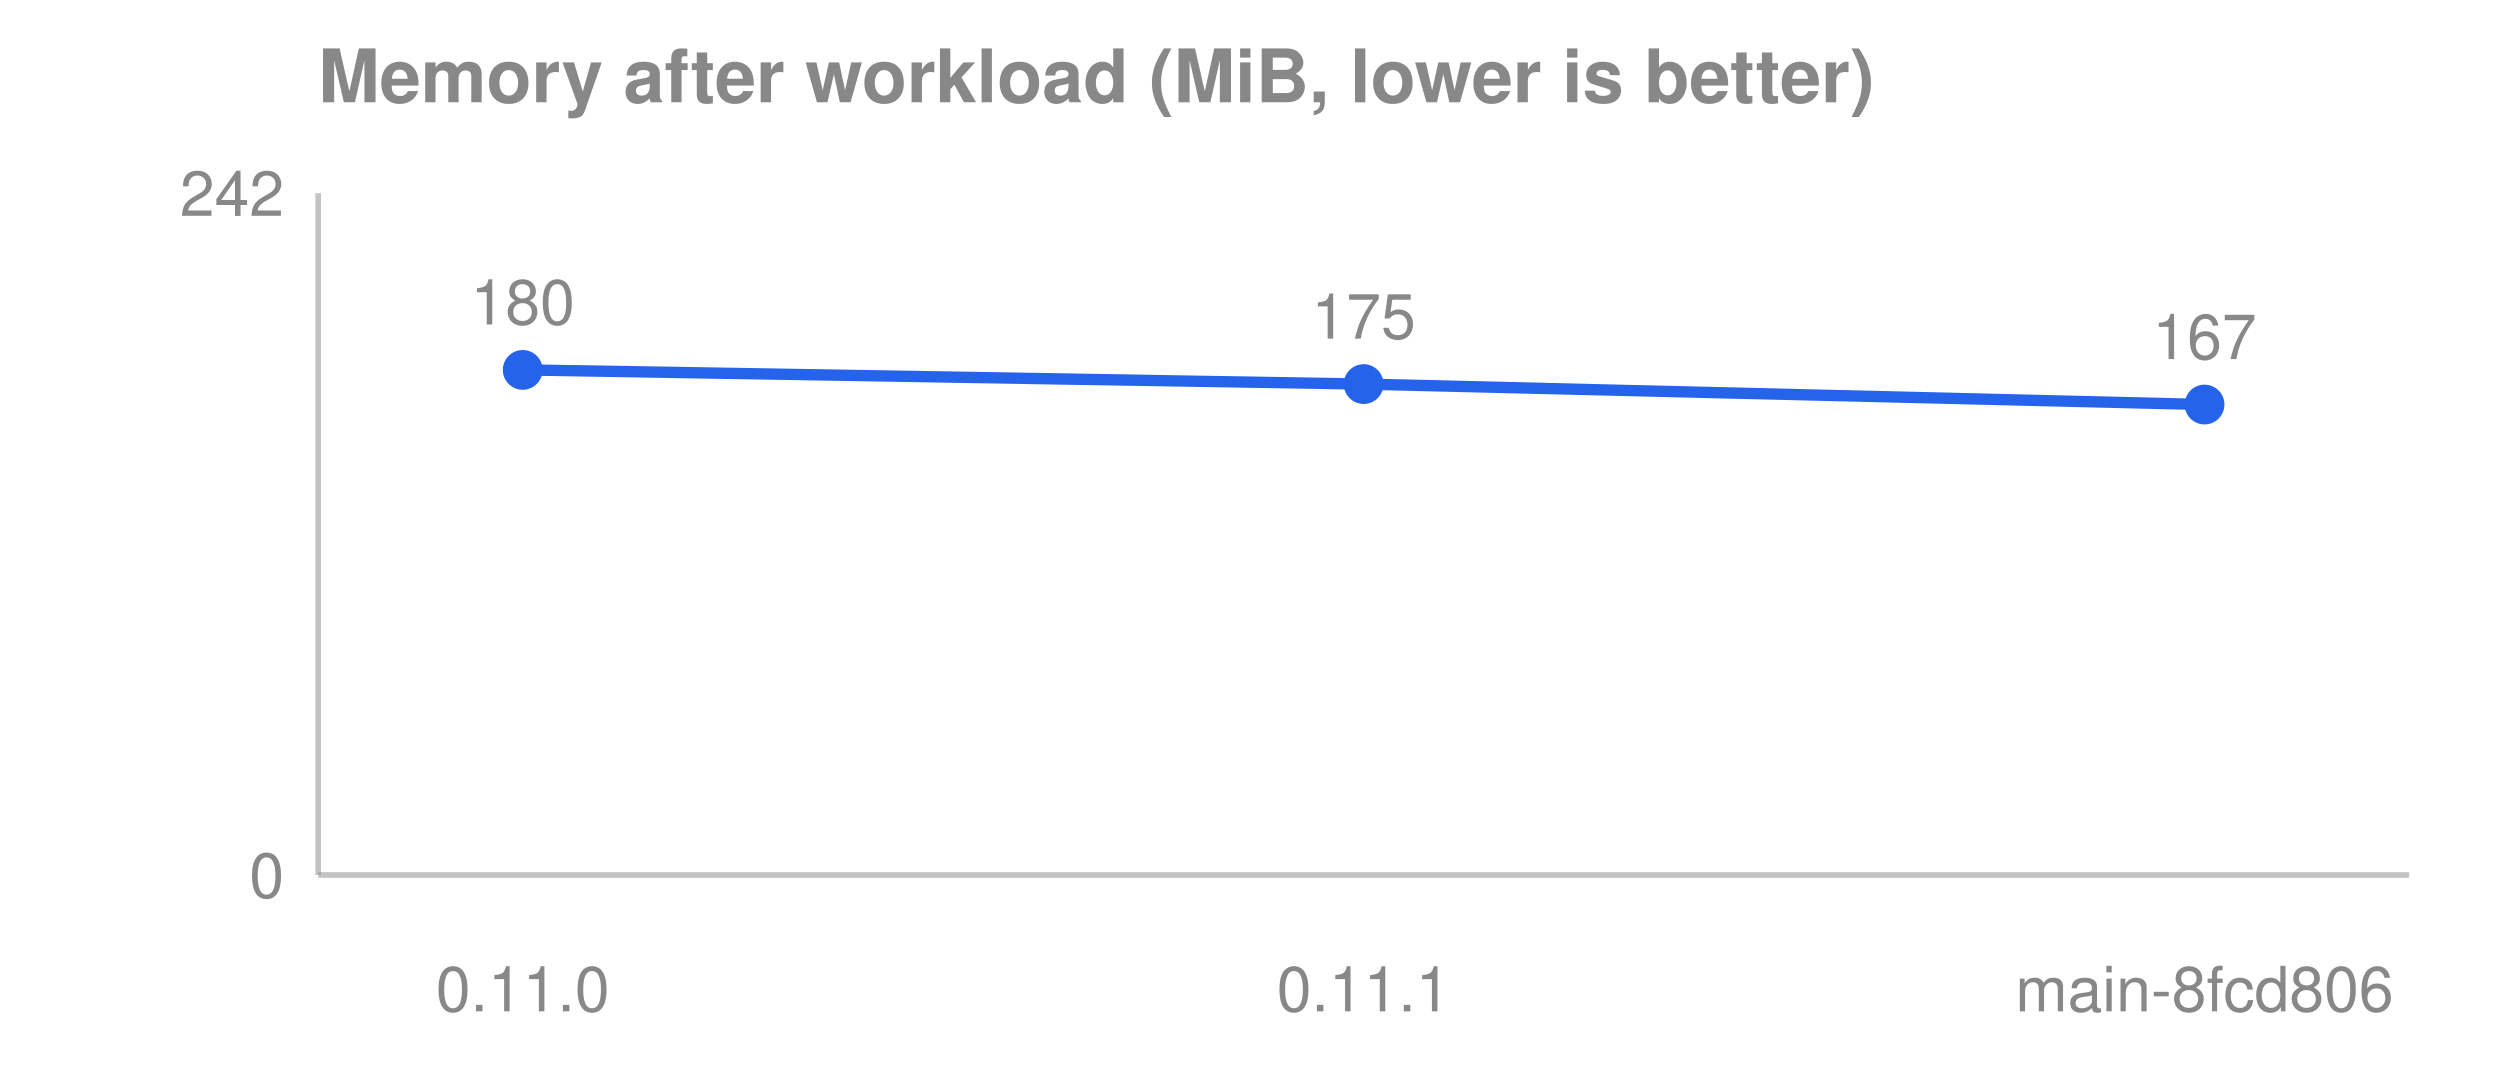
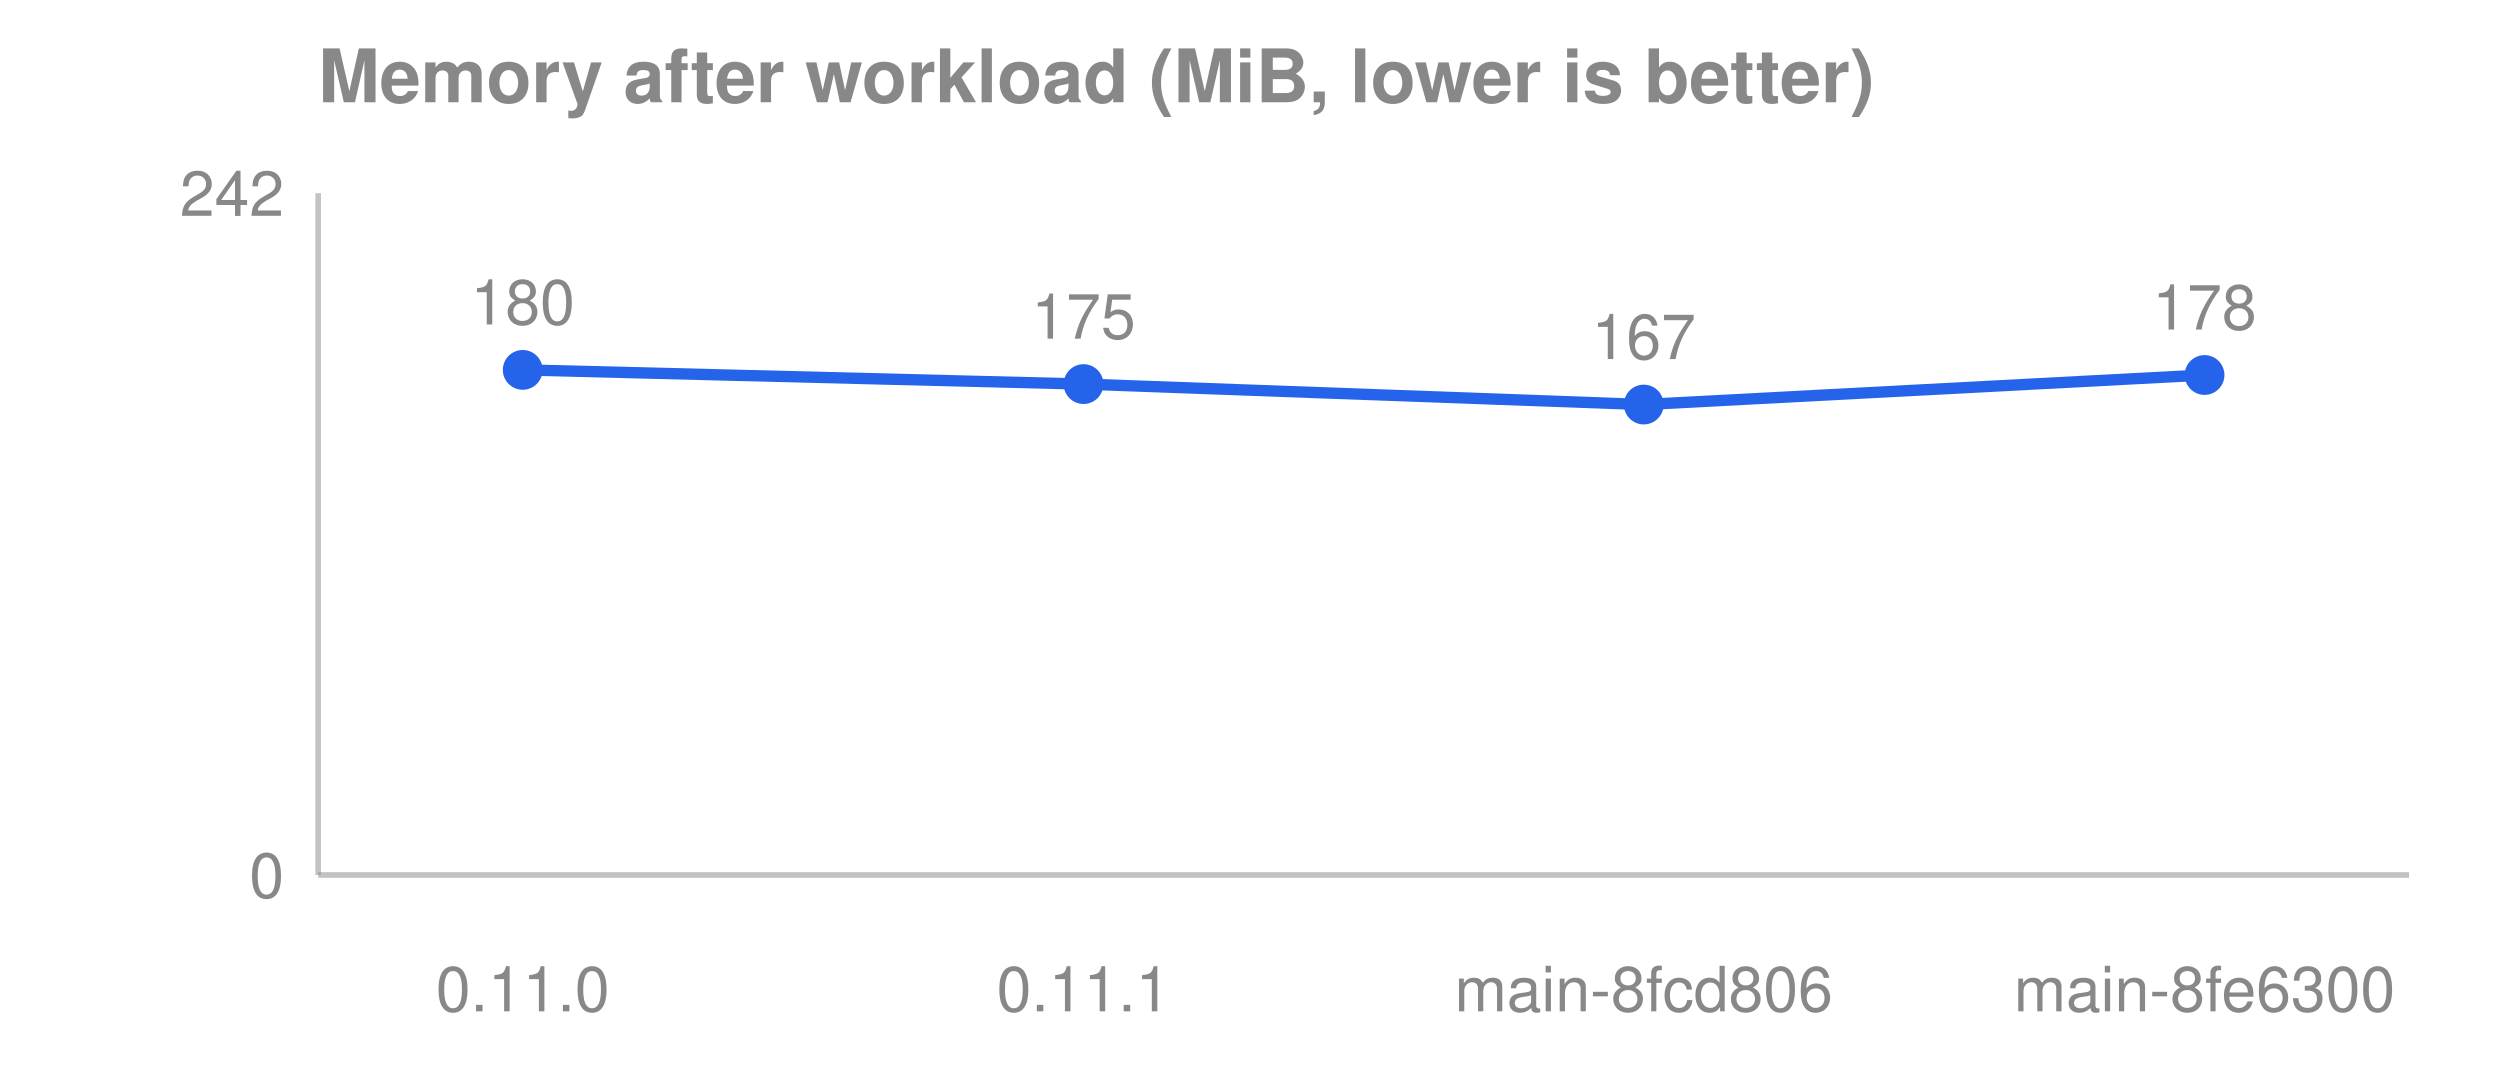
<svg xmlns="http://www.w3.org/2000/svg" width="440" height="190" viewBox="0 0 440 190" font-family="-apple-system, Helvetica, Arial, sans-serif" font-size="11">
  <text x="56" y="18" font-size="13" font-weight="600" fill="#888">Memory after workload (MiB, lower is better)</text>
  <line x1="56" y1="154" x2="424" y2="154" stroke="#888" stroke-opacity="0.5" />
  <line x1="56" y1="34" x2="56" y2="154" stroke="#888" stroke-opacity="0.5" />
  <text x="50" y="158" text-anchor="end" fill="#888">0</text>
  <text x="50" y="38" text-anchor="end" fill="#888">242</text>
-   <polyline points="92.0,65.1 240.0,67.6 388.0,71.2" fill="none" stroke="#2563eb" stroke-width="2" />
+   <polyline points="92.0,65.1 190.7,67.6 289.3,71.2 388.0,66.0" fill="none" stroke="#2563eb" stroke-width="2" />
  <text x="92.0" y="178" text-anchor="middle" fill="#888">0.11.0</text>
  <circle cx="92.0" cy="65.1" r="3.5" fill="#2563eb" />
  <text x="92.0" y="57.1" text-anchor="middle" fill="#888">180</text>
-   <text x="240.0" y="178" text-anchor="middle" fill="#888">0.11.1</text>
-   <circle cx="240.0" cy="67.6" r="3.5" fill="#2563eb" />
-   <text x="240.0" y="59.6" text-anchor="middle" fill="#888">175</text>
-   <text x="388.0" y="178" text-anchor="middle" fill="#888">main-8fcd806</text>
-   <circle cx="388.0" cy="71.2" r="3.5" fill="#2563eb" />
-   <text x="388.0" y="63.2" text-anchor="middle" fill="#888">167</text>
+   <text x="190.7" y="178" text-anchor="middle" fill="#888">0.11.1</text>
+   <circle cx="190.7" cy="67.6" r="3.5" fill="#2563eb" />
+   <text x="190.7" y="59.6" text-anchor="middle" fill="#888">175</text>
+   <text x="289.3" y="178" text-anchor="middle" fill="#888">main-8fcd806</text>
+   <circle cx="289.3" cy="71.2" r="3.5" fill="#2563eb" />
+   <text x="289.3" y="63.2" text-anchor="middle" fill="#888">167</text>
+   <text x="388.0" y="178" text-anchor="middle" fill="#888">main-8fe6300</text>
+   <circle cx="388.0" cy="66.0" r="3.5" fill="#2563eb" />
+   <text x="388.0" y="58.0" text-anchor="middle" fill="#888">178</text>
</svg>
